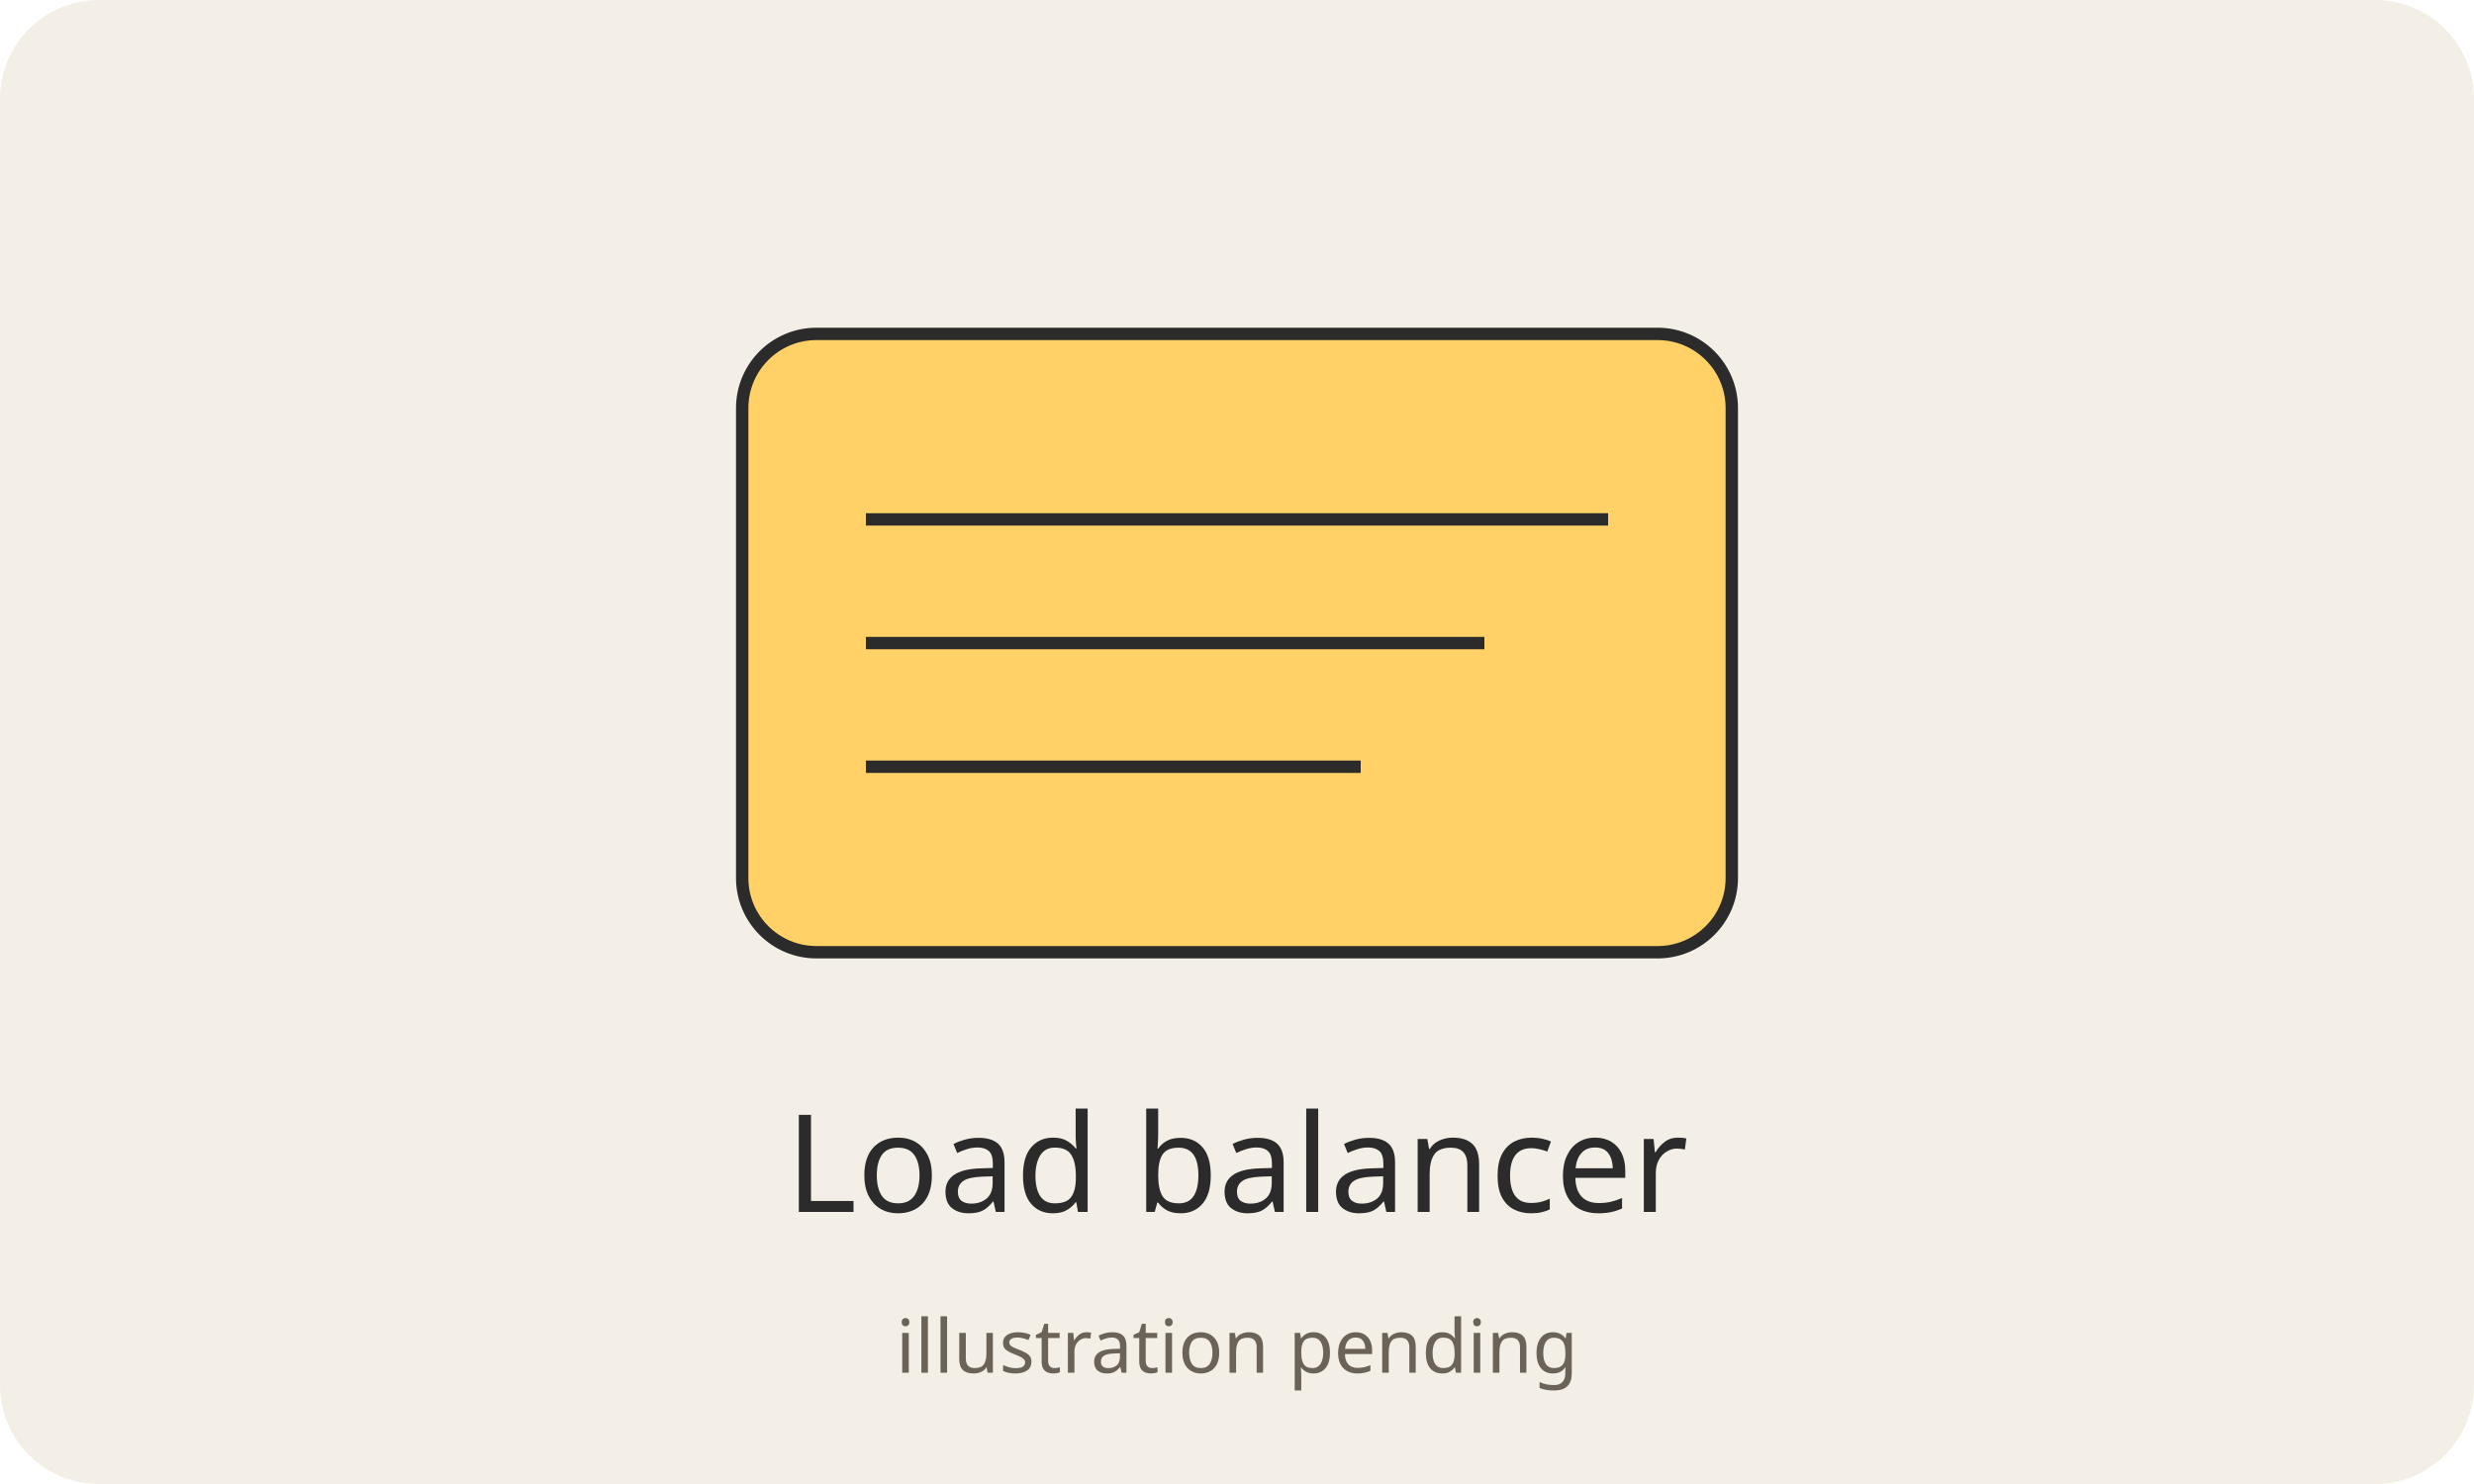
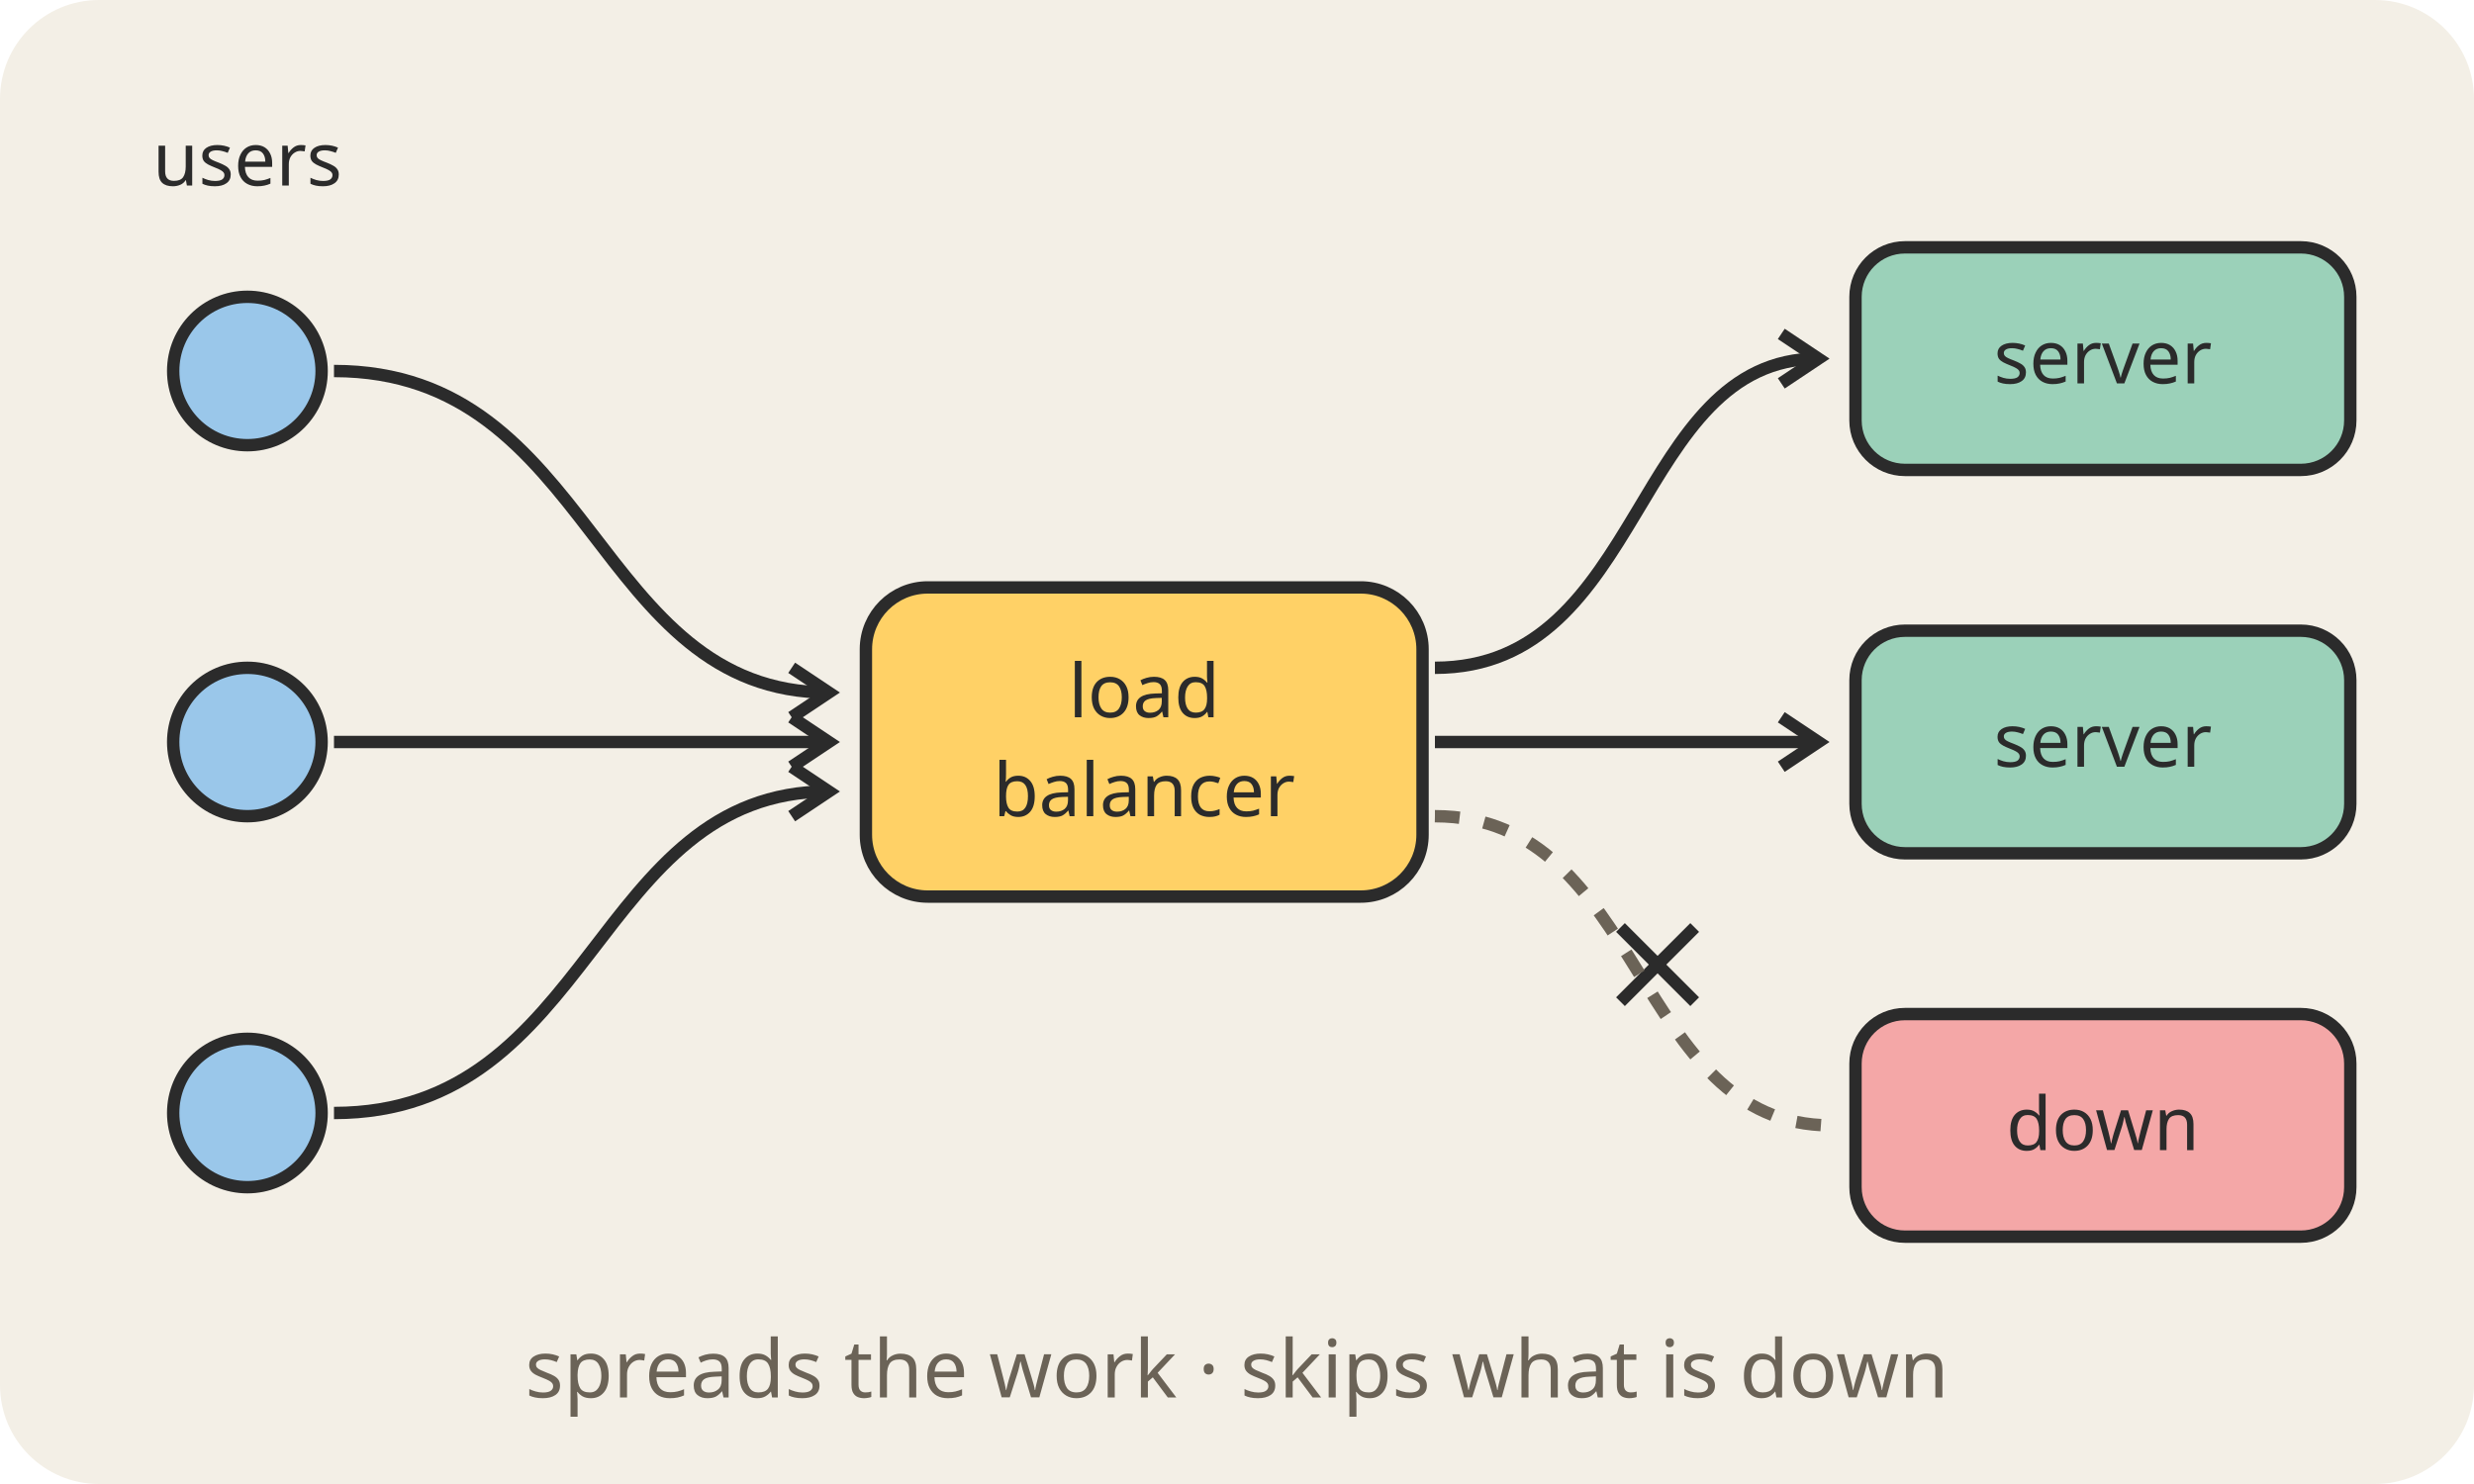
<svg xmlns="http://www.w3.org/2000/svg" viewBox="0 0 400 240" role="img">
  <rect width="400" height="240" rx="16" fill="#f3efe6" />
-   <rect x="120" y="54" width="160" height="100" rx="12" fill="#ffd166" stroke="#2b2b2b" stroke-width="2" />
-   <line x1="140" y1="84" x2="260" y2="84" stroke="#2b2b2b" stroke-width="2" />
-   <line x1="140" y1="104" x2="240" y2="104" stroke="#2b2b2b" stroke-width="2" />
-   <line x1="140" y1="124" x2="220" y2="124" stroke="#2b2b2b" stroke-width="2" />
-   <text x="200" y="196" text-anchor="middle" font-family="system-ui, sans-serif" font-size="22" fill="#2b2b2b">Load balancer</text>
-   <text x="200" y="222" text-anchor="middle" font-family="system-ui, sans-serif" font-size="12" fill="#6b6357">illustration pending</text>
+   <g stroke="#2b2b2b" stroke-width="2">
+     <circle cx="40" cy="60" r="12" fill="#9ac7ea" />
+     <circle cx="40" cy="120" r="12" fill="#9ac7ea" />
+     <circle cx="40" cy="180" r="12" fill="#9ac7ea" />
+     <rect x="140" y="95" width="90" height="50" rx="10" fill="#ffd166" />
+     <rect x="300" y="40" width="80" height="36" rx="8" fill="#9bd1b9" />
+     <rect x="300" y="102" width="80" height="36" rx="8" fill="#9bd1b9" />
+     <rect x="300" y="164" width="80" height="36" rx="8" fill="#f4a7a7" />
+   </g>
+   <g stroke="#2b2b2b" stroke-width="2" fill="none">
+     <path d="M54 60 C96 60 96 112 134 112" />
+     <path d="M54 120 H134" />
+     <path d="M54 180 C96 180 96 128 134 128" />
+     <path d="M128 108 l6 4 -6 4" />
+     <path d="M128 116 l6 4 -6 4" />
+     <path d="M128 124 l6 4 -6 4" />
+     <path d="M232 108 C266 108 264 58 294 58" />
+     <path d="M288 54 l6 4 -6 4" />
+     <path d="M232 120 H294" />
+     <path d="M288 116 l6 4 -6 4" />
+     <path d="M262 150 L274 162 M274 150 L262 162" />
+   </g>
+   <path d="M232 132 C266 132 264 182 296 182" stroke="#6b6357" stroke-width="2" fill="none" stroke-dasharray="4 4" />
+   <g font-family="system-ui, sans-serif" font-size="12" fill="#2b2b2b" text-anchor="middle">
+     <text x="185" y="116">load</text>
+     <text x="185" y="132">balancer</text>
+     <text x="340" y="62">server</text>
+     <text x="340" y="124">server</text>
+     <text x="340" y="186">down</text>
+     <text x="40" y="30">users</text>
+   </g>
+   <text x="200" y="226" text-anchor="middle" font-family="system-ui, sans-serif" font-size="13" fill="#6b6357">spreads the work · skips what is down</text>
</svg>
